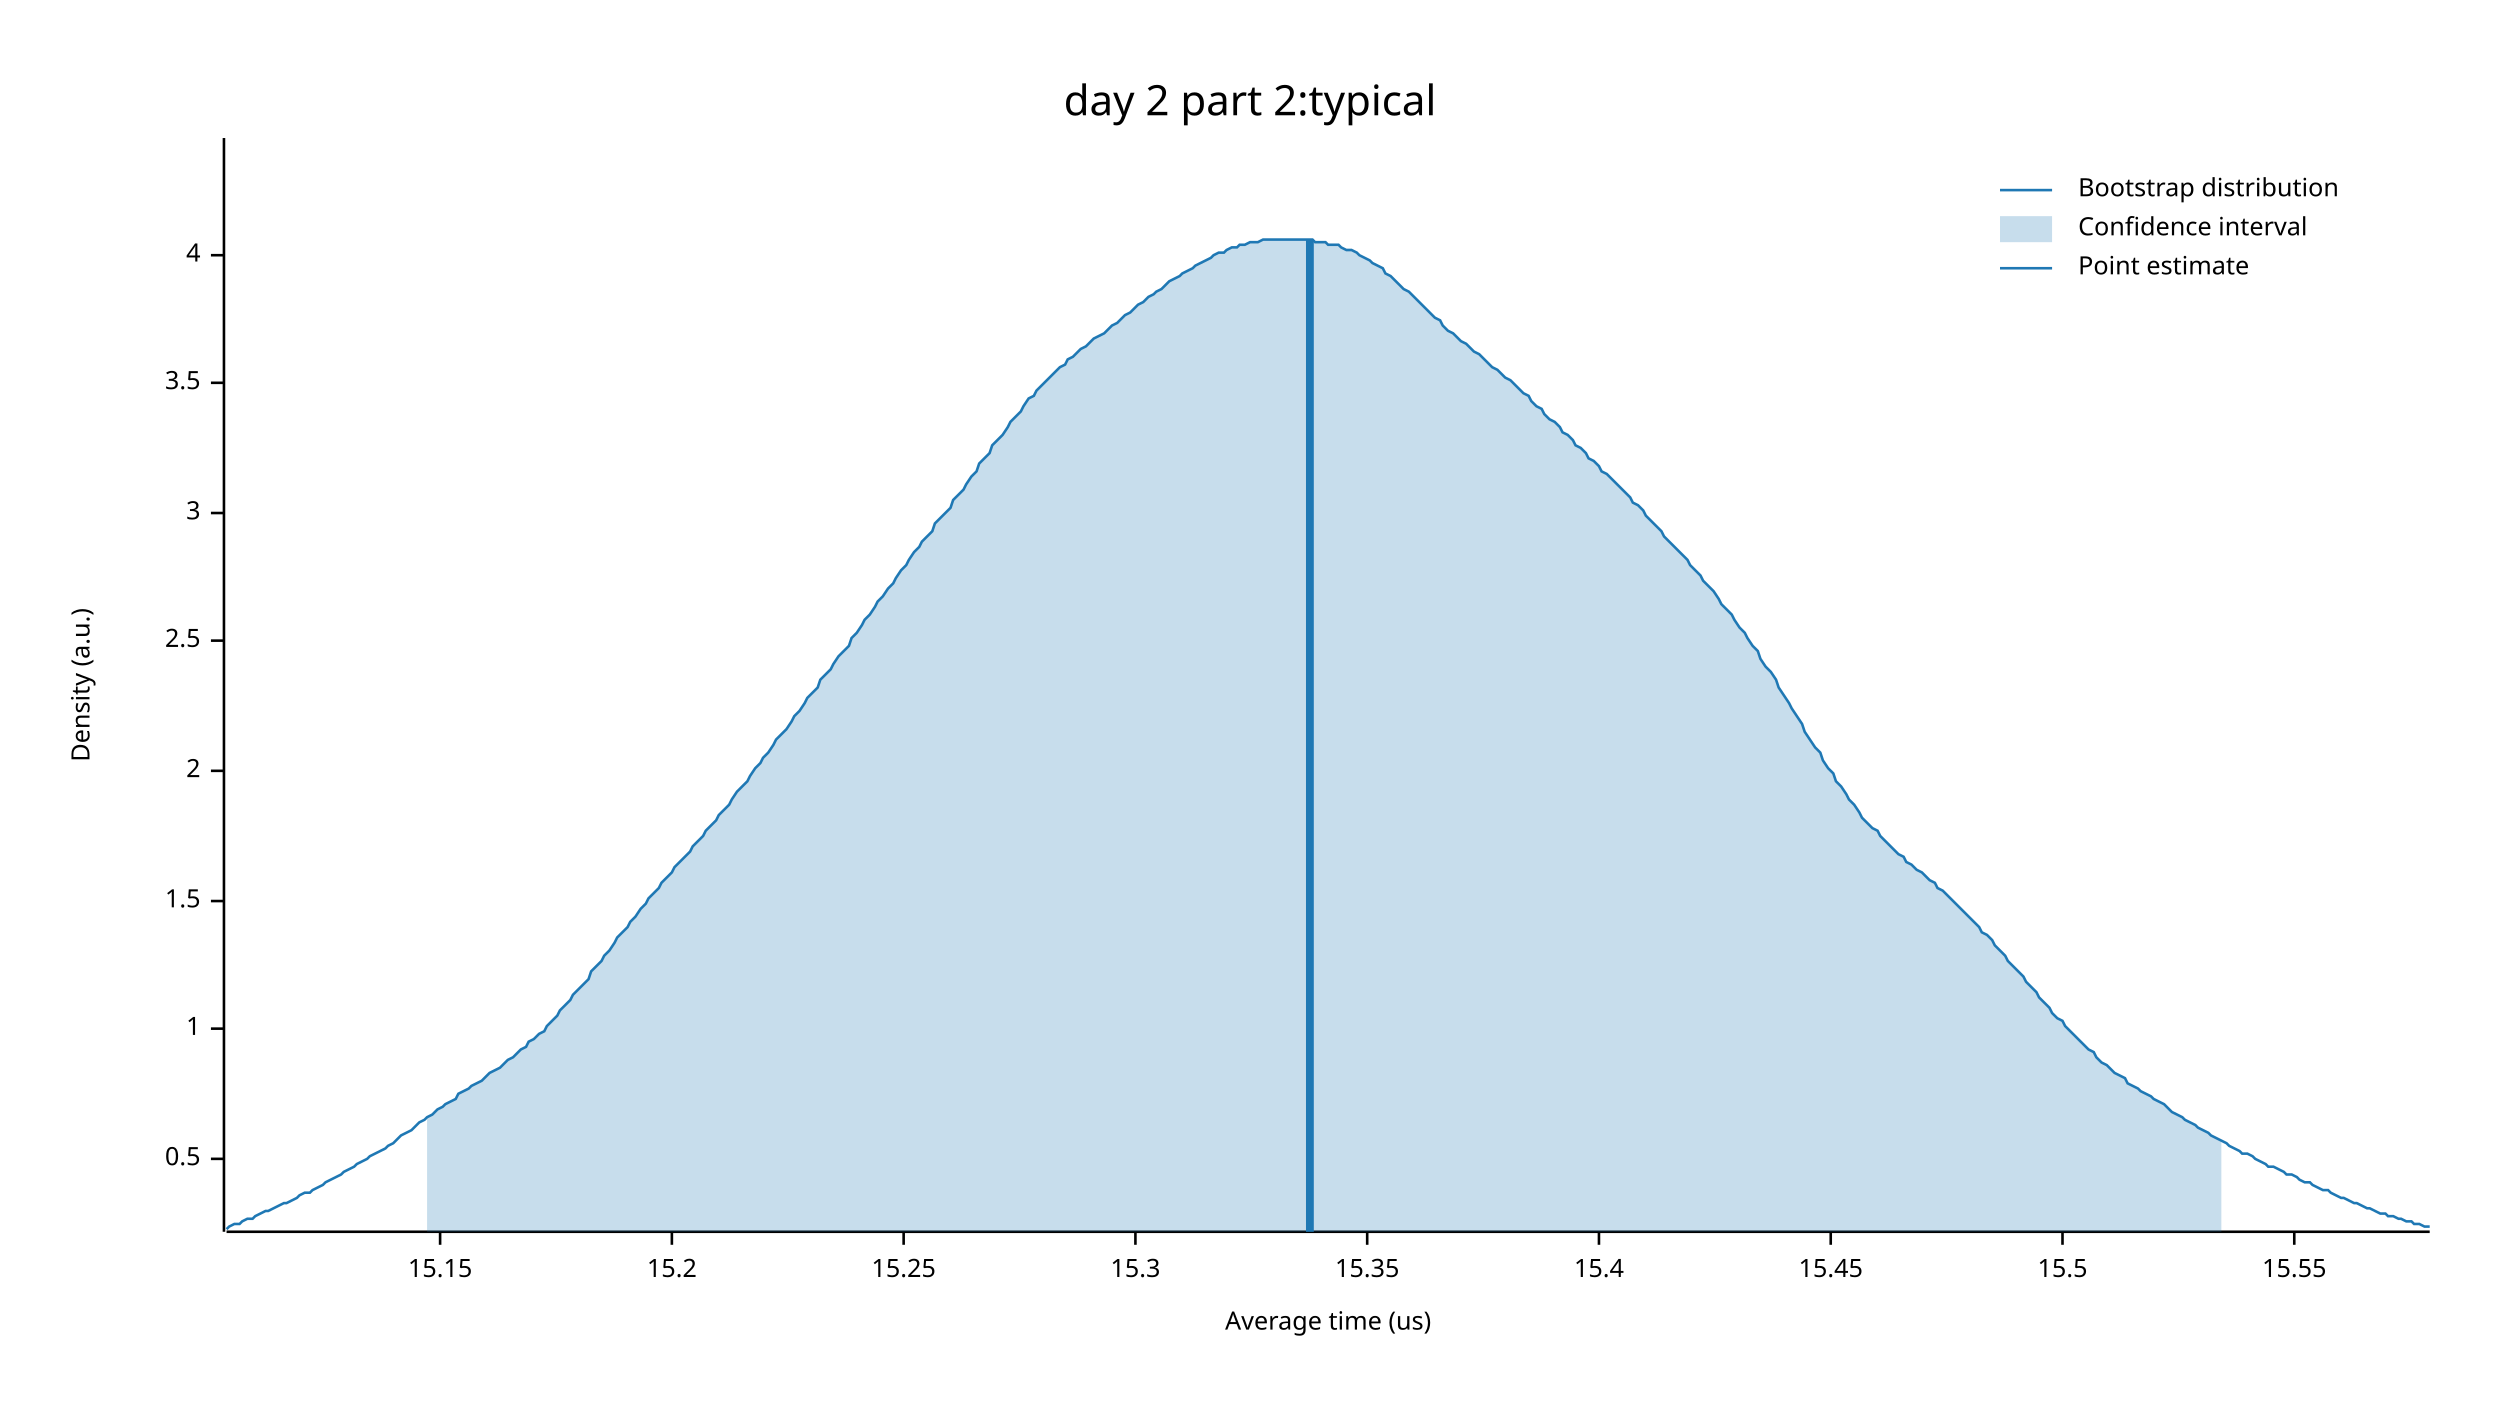
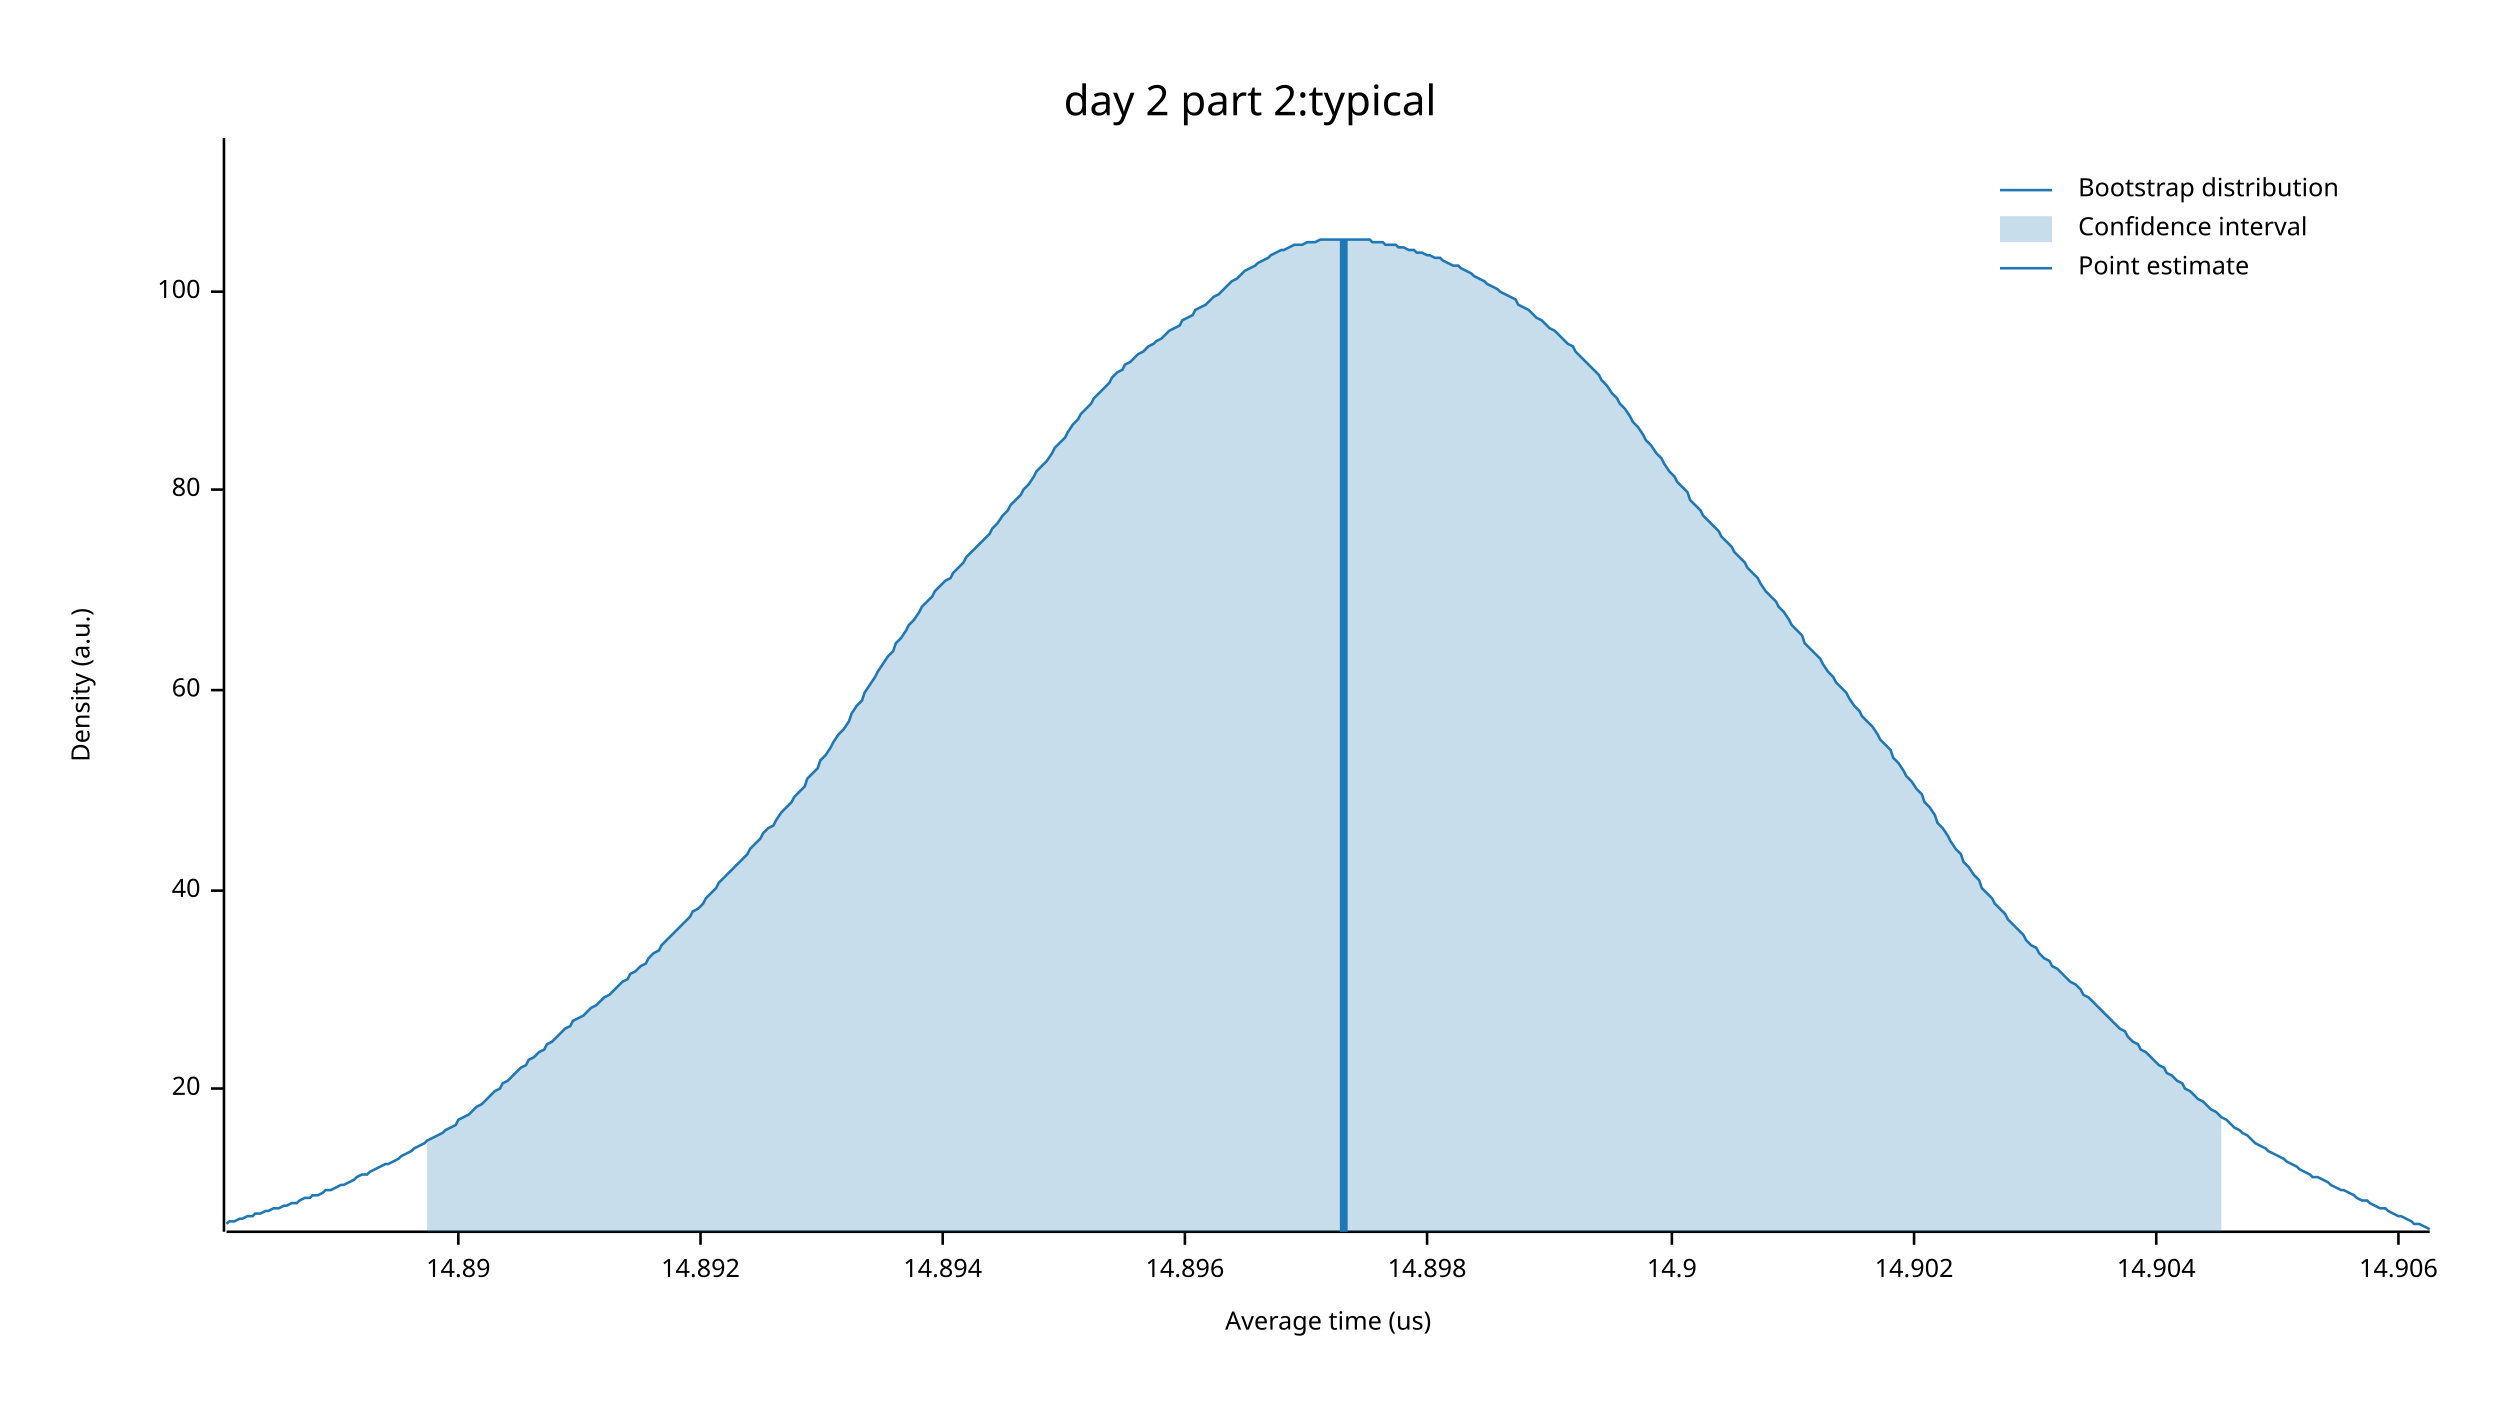
<svg xmlns="http://www.w3.org/2000/svg" width="960" height="540" viewBox="0 0 960 540">
  <text x="480" y="32" dy="0.76em" text-anchor="middle" font-family="sans-serif" font-size="16.129" opacity="1" fill="#000000">
day 2 part 2:typical
</text>
  <text x="27" y="263" dy="0.76em" text-anchor="middle" font-family="sans-serif" font-size="9.677" opacity="1" fill="#000000" transform="rotate(270, 27, 263)">
Density (a.u.)
</text>
  <text x="510" y="513" dy="-0.5ex" text-anchor="middle" font-family="sans-serif" font-size="9.677" opacity="1" fill="#000000">
Average time (us)
</text>
  <polyline fill="none" opacity="1" stroke="#000000" stroke-width="1" points="86,53 86,473 " />
-   <text x="77" y="445" dy="0.5ex" text-anchor="end" font-family="sans-serif" font-size="9.677" opacity="1" fill="#000000">
- 0.5
+   <text x="77" y="418" dy="0.5ex" text-anchor="end" font-family="sans-serif" font-size="9.677" opacity="1" fill="#000000">
+ 20
</text>
-   <polyline fill="none" opacity="1" stroke="#000000" stroke-width="1" points="81,445 86,445 " />
-   <text x="77" y="395" dy="0.5ex" text-anchor="end" font-family="sans-serif" font-size="9.677" opacity="1" fill="#000000">
- 1
+   <polyline fill="none" opacity="1" stroke="#000000" stroke-width="1" points="81,418 86,418 " />
+   <text x="77" y="342" dy="0.5ex" text-anchor="end" font-family="sans-serif" font-size="9.677" opacity="1" fill="#000000">
+ 40
</text>
-   <polyline fill="none" opacity="1" stroke="#000000" stroke-width="1" points="81,395 86,395 " />
-   <text x="77" y="346" dy="0.5ex" text-anchor="end" font-family="sans-serif" font-size="9.677" opacity="1" fill="#000000">
- 1.5
+   <polyline fill="none" opacity="1" stroke="#000000" stroke-width="1" points="81,342 86,342 " />
+   <text x="77" y="265" dy="0.5ex" text-anchor="end" font-family="sans-serif" font-size="9.677" opacity="1" fill="#000000">
+ 60
</text>
-   <polyline fill="none" opacity="1" stroke="#000000" stroke-width="1" points="81,346 86,346 " />
-   <text x="77" y="296" dy="0.5ex" text-anchor="end" font-family="sans-serif" font-size="9.677" opacity="1" fill="#000000">
- 2
+   <polyline fill="none" opacity="1" stroke="#000000" stroke-width="1" points="81,265 86,265 " />
+   <text x="77" y="188" dy="0.5ex" text-anchor="end" font-family="sans-serif" font-size="9.677" opacity="1" fill="#000000">
+ 80
</text>
-   <polyline fill="none" opacity="1" stroke="#000000" stroke-width="1" points="81,296 86,296 " />
-   <text x="77" y="246" dy="0.5ex" text-anchor="end" font-family="sans-serif" font-size="9.677" opacity="1" fill="#000000">
- 2.5
+   <polyline fill="none" opacity="1" stroke="#000000" stroke-width="1" points="81,188 86,188 " />
+   <text x="77" y="112" dy="0.5ex" text-anchor="end" font-family="sans-serif" font-size="9.677" opacity="1" fill="#000000">
+ 100
</text>
-   <polyline fill="none" opacity="1" stroke="#000000" stroke-width="1" points="81,246 86,246 " />
-   <text x="77" y="197" dy="0.5ex" text-anchor="end" font-family="sans-serif" font-size="9.677" opacity="1" fill="#000000">
- 3
+   <polyline fill="none" opacity="1" stroke="#000000" stroke-width="1" points="81,112 86,112 " />
+   <polyline fill="none" opacity="1" stroke="#000000" stroke-width="1" points="87,473 933,473 " />
+   <text x="176" y="483" dy="0.76em" text-anchor="middle" font-family="sans-serif" font-size="9.677" opacity="1" fill="#000000">
+ 14.89
</text>
-   <polyline fill="none" opacity="1" stroke="#000000" stroke-width="1" points="81,197 86,197 " />
-   <text x="77" y="147" dy="0.5ex" text-anchor="end" font-family="sans-serif" font-size="9.677" opacity="1" fill="#000000">
- 3.5
+   <polyline fill="none" opacity="1" stroke="#000000" stroke-width="1" points="176,473 176,478 " />
+   <text x="269" y="483" dy="0.76em" text-anchor="middle" font-family="sans-serif" font-size="9.677" opacity="1" fill="#000000">
+ 14.892
</text>
-   <polyline fill="none" opacity="1" stroke="#000000" stroke-width="1" points="81,147 86,147 " />
-   <text x="77" y="98" dy="0.5ex" text-anchor="end" font-family="sans-serif" font-size="9.677" opacity="1" fill="#000000">
- 4
+   <polyline fill="none" opacity="1" stroke="#000000" stroke-width="1" points="269,473 269,478 " />
+   <text x="362" y="483" dy="0.76em" text-anchor="middle" font-family="sans-serif" font-size="9.677" opacity="1" fill="#000000">
+ 14.894
</text>
-   <polyline fill="none" opacity="1" stroke="#000000" stroke-width="1" points="81,98 86,98 " />
-   <polyline fill="none" opacity="1" stroke="#000000" stroke-width="1" points="87,473 933,473 " />
-   <text x="169" y="483" dy="0.76em" text-anchor="middle" font-family="sans-serif" font-size="9.677" opacity="1" fill="#000000">
- 15.15
+   <polyline fill="none" opacity="1" stroke="#000000" stroke-width="1" points="362,473 362,478 " />
+   <text x="455" y="483" dy="0.76em" text-anchor="middle" font-family="sans-serif" font-size="9.677" opacity="1" fill="#000000">
+ 14.896
</text>
-   <polyline fill="none" opacity="1" stroke="#000000" stroke-width="1" points="169,473 169,478 " />
-   <text x="258" y="483" dy="0.76em" text-anchor="middle" font-family="sans-serif" font-size="9.677" opacity="1" fill="#000000">
- 15.2
+   <polyline fill="none" opacity="1" stroke="#000000" stroke-width="1" points="455,473 455,478 " />
+   <text x="548" y="483" dy="0.76em" text-anchor="middle" font-family="sans-serif" font-size="9.677" opacity="1" fill="#000000">
+ 14.898
</text>
-   <polyline fill="none" opacity="1" stroke="#000000" stroke-width="1" points="258,473 258,478 " />
-   <text x="347" y="483" dy="0.76em" text-anchor="middle" font-family="sans-serif" font-size="9.677" opacity="1" fill="#000000">
- 15.25
+   <polyline fill="none" opacity="1" stroke="#000000" stroke-width="1" points="548,473 548,478 " />
+   <text x="642" y="483" dy="0.76em" text-anchor="middle" font-family="sans-serif" font-size="9.677" opacity="1" fill="#000000">
+ 14.9
</text>
-   <polyline fill="none" opacity="1" stroke="#000000" stroke-width="1" points="347,473 347,478 " />
-   <text x="436" y="483" dy="0.76em" text-anchor="middle" font-family="sans-serif" font-size="9.677" opacity="1" fill="#000000">
- 15.3
+   <polyline fill="none" opacity="1" stroke="#000000" stroke-width="1" points="642,473 642,478 " />
+   <text x="735" y="483" dy="0.76em" text-anchor="middle" font-family="sans-serif" font-size="9.677" opacity="1" fill="#000000">
+ 14.902
</text>
-   <polyline fill="none" opacity="1" stroke="#000000" stroke-width="1" points="436,473 436,478 " />
-   <text x="525" y="483" dy="0.76em" text-anchor="middle" font-family="sans-serif" font-size="9.677" opacity="1" fill="#000000">
- 15.35
+   <polyline fill="none" opacity="1" stroke="#000000" stroke-width="1" points="735,473 735,478 " />
+   <text x="828" y="483" dy="0.76em" text-anchor="middle" font-family="sans-serif" font-size="9.677" opacity="1" fill="#000000">
+ 14.904
</text>
-   <polyline fill="none" opacity="1" stroke="#000000" stroke-width="1" points="525,473 525,478 " />
-   <text x="614" y="483" dy="0.76em" text-anchor="middle" font-family="sans-serif" font-size="9.677" opacity="1" fill="#000000">
- 15.4
+   <polyline fill="none" opacity="1" stroke="#000000" stroke-width="1" points="828,473 828,478 " />
+   <text x="921" y="483" dy="0.76em" text-anchor="middle" font-family="sans-serif" font-size="9.677" opacity="1" fill="#000000">
+ 14.906
</text>
-   <polyline fill="none" opacity="1" stroke="#000000" stroke-width="1" points="614,473 614,478 " />
-   <text x="703" y="483" dy="0.76em" text-anchor="middle" font-family="sans-serif" font-size="9.677" opacity="1" fill="#000000">
- 15.45
- </text>
-   <polyline fill="none" opacity="1" stroke="#000000" stroke-width="1" points="703,473 703,478 " />
-   <text x="792" y="483" dy="0.76em" text-anchor="middle" font-family="sans-serif" font-size="9.677" opacity="1" fill="#000000">
- 15.5
- </text>
-   <polyline fill="none" opacity="1" stroke="#000000" stroke-width="1" points="792,473 792,478 " />
-   <text x="881" y="483" dy="0.76em" text-anchor="middle" font-family="sans-serif" font-size="9.677" opacity="1" fill="#000000">
- 15.55
- </text>
-   <polyline fill="none" opacity="1" stroke="#000000" stroke-width="1" points="881,473 881,478 " />
-   <polyline fill="none" opacity="1" stroke="#1F78B4" stroke-width="1" points="87,472 88,471 90,470 92,470 93,469 95,468 97,468 98,467 100,466 102,465 103,465 105,464 107,463 109,462 110,462 112,461 114,460 115,459 117,458 119,458 120,457 122,456 124,455 125,454 127,453 129,452 131,451 132,450 134,449 136,448 137,447 139,446 141,445 142,444 144,443 146,442 148,441 149,440 151,439 153,437 154,436 156,435 158,434 159,433 161,431 163,430 164,429 166,428 168,426 170,425 171,424 173,423 175,422 176,420 178,419 180,418 181,417 183,416 185,415 187,413 188,412 190,411 192,410 193,409 195,407 197,406 198,405 200,403 202,402 203,400 205,399 207,397 209,396 210,394 212,392 214,390 215,388 217,386 219,384 220,382 222,380 224,378 226,376 227,373 229,371 231,369 232,367 234,365 236,362 237,360 239,358 241,356 242,354 244,352 246,349 248,347 249,345 251,343 253,341 254,339 256,337 258,335 259,333 261,331 263,329 265,327 266,325 268,323 270,321 271,319 273,317 275,315 276,313 278,311 280,309 281,307 283,304 285,302 287,300 288,298 290,295 292,293 293,291 295,289 297,286 298,284 300,282 302,280 304,277 305,275 307,273 309,270 310,268 312,266 314,264 315,261 317,259 319,257 320,255 322,252 324,250 326,248 327,245 329,243 331,240 332,238 334,236 336,233 337,231 339,229 341,226 343,224 344,222 346,219 348,217 349,215 351,212 353,210 354,208 356,206 358,204 359,201 361,199 363,197 365,195 366,192 368,190 370,188 371,186 373,183 375,181 376,178 378,176 380,174 381,171 383,169 385,167 387,164 388,162 390,160 392,158 393,156 395,153 397,152 398,150 400,148 402,146 404,144 405,143 407,141 409,140 410,138 412,137 414,135 415,134 417,133 419,131 420,130 422,129 424,128 426,126 427,125 429,124 431,122 432,121 434,120 436,118 437,117 439,116 441,114 443,113 444,112 446,111 448,109 449,108 451,107 453,106 454,105 456,104 458,103 459,102 461,101 463,100 465,99 466,98 468,97 470,97 471,96 473,95 475,95 476,94 478,94 480,93 482,93 483,93 485,92 487,92 488,92 490,92 492,92 493,92 495,92 497,92 498,92 500,92 502,92 504,92 505,93 507,93 509,93 510,94 512,94 514,94 515,95 517,96 519,96 521,97 522,98 524,99 526,100 527,101 529,102 531,103 532,105 534,106 536,108 537,109 539,111 541,112 543,114 544,115 546,117 548,119 549,120 551,122 553,123 554,125 556,127 558,128 560,130 561,131 563,132 565,134 566,135 568,136 570,138 571,139 573,141 575,142 576,143 578,145 580,146 582,148 583,149 585,151 587,152 588,154 590,156 592,157 593,159 595,161 597,162 599,164 600,166 602,167 604,169 605,171 607,172 609,174 610,176 612,177 614,179 615,181 617,182 619,184 621,186 622,187 624,189 626,191 627,193 629,194 631,196 632,198 634,200 636,202 638,204 639,206 641,208 643,210 644,211 646,213 648,215 649,217 651,219 653,221 654,223 656,225 658,227 660,230 661,232 663,234 665,236 666,238 668,241 670,243 671,245 673,248 675,250 676,253 678,256 680,258 682,261 683,264 685,267 687,270 688,272 690,275 692,278 693,281 695,284 697,287 699,289 700,292 702,295 704,297 705,300 707,302 709,305 710,307 712,309 714,312 715,314 717,316 719,318 721,319 722,321 724,323 726,325 727,326 729,328 731,329 732,331 734,332 736,334 738,335 739,336 741,338 743,339 744,341 746,342 748,344 749,345 751,347 753,349 754,350 756,352 758,354 760,356 761,358 763,359 765,361 766,363 768,365 770,367 771,369 773,371 775,373 777,375 778,377 780,379 782,381 783,383 785,385 787,387 788,389 790,391 792,392 793,394 795,396 797,398 799,400 800,401 802,403 804,404 805,406 807,408 809,409 810,410 812,412 814,413 816,414 817,416 819,417 821,418 822,419 824,420 826,421 827,422 829,423 831,424 832,425 834,427 836,428 838,429 839,430 841,431 843,432 844,433 846,434 848,435 849,436 851,437 853,438 855,439 856,440 858,441 860,442 861,443 863,443 865,444 866,445 868,446 870,447 871,448 873,448 875,449 877,450 878,451 880,451 882,452 883,453 885,454 887,454 888,455 890,456 892,457 894,457 895,458 897,459 899,460 900,460 902,461 904,462 905,462 907,463 909,464 910,464 912,465 914,466 916,466 917,467 919,467 921,468 922,468 924,469 926,469 927,470 929,470 931,471 933,471 " />
-   <polygon opacity="0.25" fill="#1F78B4" points="164,429 166,428 168,426 170,425 171,424 173,423 175,422 176,420 178,419 180,418 181,417 183,416 185,415 187,413 188,412 190,411 192,410 193,409 195,407 197,406 198,405 200,403 202,402 203,400 205,399 207,397 209,396 210,394 212,392 214,390 215,388 217,386 219,384 220,382 222,380 224,378 226,376 227,373 229,371 231,369 232,367 234,365 236,362 237,360 239,358 241,356 242,354 244,352 246,349 248,347 249,345 251,343 253,341 254,339 256,337 258,335 259,333 261,331 263,329 265,327 266,325 268,323 270,321 271,319 273,317 275,315 276,313 278,311 280,309 281,307 283,304 285,302 287,300 288,298 290,295 292,293 293,291 295,289 297,286 298,284 300,282 302,280 304,277 305,275 307,273 309,270 310,268 312,266 314,264 315,261 317,259 319,257 320,255 322,252 324,250 326,248 327,245 329,243 331,240 332,238 334,236 336,233 337,231 339,229 341,226 343,224 344,222 346,219 348,217 349,215 351,212 353,210 354,208 356,206 358,204 359,201 361,199 363,197 365,195 366,192 368,190 370,188 371,186 373,183 375,181 376,178 378,176 380,174 381,171 383,169 385,167 387,164 388,162 390,160 392,158 393,156 395,153 397,152 398,150 400,148 402,146 404,144 405,143 407,141 409,140 410,138 412,137 414,135 415,134 417,133 419,131 420,130 422,129 424,128 426,126 427,125 429,124 431,122 432,121 434,120 436,118 437,117 439,116 441,114 443,113 444,112 446,111 448,109 449,108 451,107 453,106 454,105 456,104 458,103 459,102 461,101 463,100 465,99 466,98 468,97 470,97 471,96 473,95 475,95 476,94 478,94 480,93 482,93 483,93 485,92 487,92 488,92 490,92 492,92 493,92 495,92 497,92 498,92 500,92 502,92 504,92 505,93 507,93 509,93 510,94 512,94 514,94 515,95 517,96 519,96 521,97 522,98 524,99 526,100 527,101 529,102 531,103 532,105 534,106 536,108 537,109 539,111 541,112 543,114 544,115 546,117 548,119 549,120 551,122 553,123 554,125 556,127 558,128 560,130 561,131 563,132 565,134 566,135 568,136 570,138 571,139 573,141 575,142 576,143 578,145 580,146 582,148 583,149 585,151 587,152 588,154 590,156 592,157 593,159 595,161 597,162 599,164 600,166 602,167 604,169 605,171 607,172 609,174 610,176 612,177 614,179 615,181 617,182 619,184 621,186 622,187 624,189 626,191 627,193 629,194 631,196 632,198 634,200 636,202 638,204 639,206 641,208 643,210 644,211 646,213 648,215 649,217 651,219 653,221 654,223 656,225 658,227 660,230 661,232 663,234 665,236 666,238 668,241 670,243 671,245 673,248 675,250 676,253 678,256 680,258 682,261 683,264 685,267 687,270 688,272 690,275 692,278 693,281 695,284 697,287 699,289 700,292 702,295 704,297 705,300 707,302 709,305 710,307 712,309 714,312 715,314 717,316 719,318 721,319 722,321 724,323 726,325 727,326 729,328 731,329 732,331 734,332 736,334 738,335 739,336 741,338 743,339 744,341 746,342 748,344 749,345 751,347 753,349 754,350 756,352 758,354 760,356 761,358 763,359 765,361 766,363 768,365 770,367 771,369 773,371 775,373 777,375 778,377 780,379 782,381 783,383 785,385 787,387 788,389 790,391 792,392 793,394 795,396 797,398 799,400 800,401 802,403 804,404 805,406 807,408 809,409 810,410 812,412 814,413 816,414 817,416 819,417 821,418 822,419 824,420 826,421 827,422 829,423 831,424 832,425 834,427 836,428 838,429 839,430 841,431 843,432 844,433 846,434 848,435 849,436 851,437 853,438 853,473 164,473 " />
-   <polyline fill="none" opacity="1" stroke="#1F78B4" stroke-width="3" points="503,473 503,92 " />
+   <polyline fill="none" opacity="1" stroke="#000000" stroke-width="1" points="921,473 921,478 " />
+   <polyline fill="none" opacity="1" stroke="#1F78B4" stroke-width="1" points="87,470 88,469 90,469 92,468 93,468 95,467 97,467 98,466 100,466 102,465 103,465 105,464 107,464 109,463 110,463 112,462 114,462 115,461 117,460 119,460 120,459 122,459 124,458 125,457 127,457 129,456 131,455 132,455 134,454 136,453 137,452 139,451 141,451 142,450 144,449 146,448 148,447 149,447 151,446 153,445 154,444 156,443 158,442 159,441 161,440 163,439 164,438 166,437 168,436 170,435 171,434 173,433 175,432 176,430 178,429 180,428 181,427 183,425 185,424 187,422 188,421 190,419 192,418 193,416 195,415 197,413 198,412 200,410 202,409 203,407 205,406 207,404 209,403 210,401 212,400 214,398 215,397 217,395 219,394 220,392 222,391 224,390 226,388 227,387 229,386 231,384 232,383 234,382 236,380 237,379 239,377 241,376 242,374 244,373 246,371 248,370 249,368 251,366 253,365 254,363 256,361 258,359 259,358 261,356 263,354 265,352 266,350 268,349 270,347 271,345 273,343 275,341 276,339 278,337 280,335 281,334 283,332 285,330 287,328 288,326 290,324 292,322 293,320 295,318 297,317 298,315 300,312 302,310 304,308 305,306 307,304 309,302 310,299 312,297 314,295 315,292 317,290 319,287 320,285 322,282 324,280 326,277 327,274 329,271 331,269 332,266 334,263 336,260 337,258 339,255 341,252 343,250 344,247 346,245 348,242 349,240 351,238 353,235 354,233 356,231 358,229 359,227 361,225 363,223 365,222 366,220 368,218 370,216 371,214 373,212 375,210 376,209 378,207 380,205 381,203 383,201 385,198 387,196 388,194 390,192 392,190 393,188 395,186 397,183 398,181 400,179 402,177 404,174 405,172 407,170 409,168 410,166 412,163 414,161 415,159 417,157 419,155 420,153 422,151 424,149 426,147 427,145 429,143 431,142 432,140 434,139 436,137 437,136 439,135 441,133 443,132 444,131 446,130 448,128 449,127 451,126 453,125 454,123 456,122 458,121 459,119 461,118 463,117 465,115 466,114 468,113 470,111 471,110 473,108 475,107 476,106 478,104 480,103 482,102 483,101 485,100 487,99 488,98 490,97 492,96 493,96 495,95 497,94 498,94 500,94 502,93 504,93 505,93 507,92 509,92 510,92 512,92 514,92 515,92 517,92 519,92 521,92 522,92 524,92 526,92 527,93 529,93 531,93 532,94 534,94 536,94 537,95 539,95 541,96 543,96 544,97 546,97 548,98 549,98 551,99 553,99 554,100 556,101 558,102 560,102 561,103 563,104 565,105 566,106 568,107 570,108 571,109 573,110 575,111 576,112 578,113 580,114 582,115 583,117 585,118 587,119 588,120 590,122 592,123 593,124 595,126 597,127 599,129 600,130 602,132 604,133 605,135 607,137 609,139 610,140 612,142 614,144 615,146 617,148 619,151 621,153 622,155 624,157 626,160 627,162 629,164 631,167 632,169 634,171 636,174 638,176 639,178 641,181 643,183 644,185 646,187 648,189 649,192 651,194 653,196 654,198 656,200 658,202 660,204 661,206 663,208 665,210 666,212 668,214 670,216 671,218 673,220 675,222 676,224 678,227 680,229 682,231 683,233 685,235 687,238 688,240 690,242 692,244 693,247 695,249 697,251 699,253 700,255 702,258 704,260 705,262 707,264 709,266 710,268 712,271 714,273 715,275 717,277 719,279 721,282 722,284 724,286 726,288 727,291 729,293 731,296 732,298 734,300 736,303 738,305 739,308 741,310 743,313 744,316 746,318 748,321 749,323 751,326 753,328 754,331 756,333 758,336 760,338 761,341 763,343 765,345 766,347 768,349 770,351 771,353 773,355 775,357 777,359 778,361 780,363 782,364 783,366 785,368 787,369 788,371 790,372 792,374 793,375 795,377 797,378 799,380 800,382 802,383 804,385 805,386 807,388 809,390 810,391 812,393 814,395 816,396 817,398 819,400 821,401 822,403 824,404 826,406 827,407 829,409 831,410 832,412 834,413 836,415 838,416 839,418 841,419 843,421 844,422 846,423 848,425 849,426 851,427 853,429 855,430 856,431 858,433 860,434 861,435 863,436 865,438 866,439 868,440 870,441 871,442 873,443 875,444 877,445 878,446 880,447 882,448 883,449 885,450 887,451 888,452 890,452 892,453 894,454 895,455 897,456 899,457 900,457 902,458 904,459 905,460 907,461 909,461 910,462 912,463 914,464 916,464 917,465 919,466 921,467 922,467 924,468 926,469 927,470 929,470 931,471 933,472 " />
+   <polygon opacity="0.25" fill="#1F78B4" points="164,438 166,437 168,436 170,435 171,434 173,433 175,432 176,430 178,429 180,428 181,427 183,425 185,424 187,422 188,421 190,419 192,418 193,416 195,415 197,413 198,412 200,410 202,409 203,407 205,406 207,404 209,403 210,401 212,400 214,398 215,397 217,395 219,394 220,392 222,391 224,390 226,388 227,387 229,386 231,384 232,383 234,382 236,380 237,379 239,377 241,376 242,374 244,373 246,371 248,370 249,368 251,366 253,365 254,363 256,361 258,359 259,358 261,356 263,354 265,352 266,350 268,349 270,347 271,345 273,343 275,341 276,339 278,337 280,335 281,334 283,332 285,330 287,328 288,326 290,324 292,322 293,320 295,318 297,317 298,315 300,312 302,310 304,308 305,306 307,304 309,302 310,299 312,297 314,295 315,292 317,290 319,287 320,285 322,282 324,280 326,277 327,274 329,271 331,269 332,266 334,263 336,260 337,258 339,255 341,252 343,250 344,247 346,245 348,242 349,240 351,238 353,235 354,233 356,231 358,229 359,227 361,225 363,223 365,222 366,220 368,218 370,216 371,214 373,212 375,210 376,209 378,207 380,205 381,203 383,201 385,198 387,196 388,194 390,192 392,190 393,188 395,186 397,183 398,181 400,179 402,177 404,174 405,172 407,170 409,168 410,166 412,163 414,161 415,159 417,157 419,155 420,153 422,151 424,149 426,147 427,145 429,143 431,142 432,140 434,139 436,137 437,136 439,135 441,133 443,132 444,131 446,130 448,128 449,127 451,126 453,125 454,123 456,122 458,121 459,119 461,118 463,117 465,115 466,114 468,113 470,111 471,110 473,108 475,107 476,106 478,104 480,103 482,102 483,101 485,100 487,99 488,98 490,97 492,96 493,96 495,95 497,94 498,94 500,94 502,93 504,93 505,93 507,92 509,92 510,92 512,92 514,92 515,92 517,92 519,92 521,92 522,92 524,92 526,92 527,93 529,93 531,93 532,94 534,94 536,94 537,95 539,95 541,96 543,96 544,97 546,97 548,98 549,98 551,99 553,99 554,100 556,101 558,102 560,102 561,103 563,104 565,105 566,106 568,107 570,108 571,109 573,110 575,111 576,112 578,113 580,114 582,115 583,117 585,118 587,119 588,120 590,122 592,123 593,124 595,126 597,127 599,129 600,130 602,132 604,133 605,135 607,137 609,139 610,140 612,142 614,144 615,146 617,148 619,151 621,153 622,155 624,157 626,160 627,162 629,164 631,167 632,169 634,171 636,174 638,176 639,178 641,181 643,183 644,185 646,187 648,189 649,192 651,194 653,196 654,198 656,200 658,202 660,204 661,206 663,208 665,210 666,212 668,214 670,216 671,218 673,220 675,222 676,224 678,227 680,229 682,231 683,233 685,235 687,238 688,240 690,242 692,244 693,247 695,249 697,251 699,253 700,255 702,258 704,260 705,262 707,264 709,266 710,268 712,271 714,273 715,275 717,277 719,279 721,282 722,284 724,286 726,288 727,291 729,293 731,296 732,298 734,300 736,303 738,305 739,308 741,310 743,313 744,316 746,318 748,321 749,323 751,326 753,328 754,331 756,333 758,336 760,338 761,341 763,343 765,345 766,347 768,349 770,351 771,353 773,355 775,357 777,359 778,361 780,363 782,364 783,366 785,368 787,369 788,371 790,372 792,374 793,375 795,377 797,378 799,380 800,382 802,383 804,385 805,386 807,388 809,390 810,391 812,393 814,395 816,396 817,398 819,400 821,401 822,403 824,404 826,406 827,407 829,409 831,410 832,412 834,413 836,415 838,416 839,418 841,419 843,421 844,422 846,423 848,425 849,426 851,427 853,429 853,473 164,473 " />
+   <polyline fill="none" opacity="1" stroke="#1F78B4" stroke-width="3" points="516,473 516,92 " />
  <text x="798" y="68" dy="0.76em" text-anchor="start" font-family="sans-serif" font-size="9.677" opacity="1" fill="#000000">
Bootstrap distribution
</text>
  <text x="798" y="83" dy="0.76em" text-anchor="start" font-family="sans-serif" font-size="9.677" opacity="1" fill="#000000">
Confidence interval
</text>
  <text x="798" y="98" dy="0.76em" text-anchor="start" font-family="sans-serif" font-size="9.677" opacity="1" fill="#000000">
Point estimate
</text>
  <polyline fill="none" opacity="1" stroke="#1F78B4" stroke-width="1" points="768,73 788,73 " />
  <rect x="768" y="83" width="20" height="10" opacity="0.25" fill="#1F78B4" stroke="none" />
  <polyline fill="none" opacity="1" stroke="#1F78B4" stroke-width="1" points="768,103 788,103 " />
</svg>
